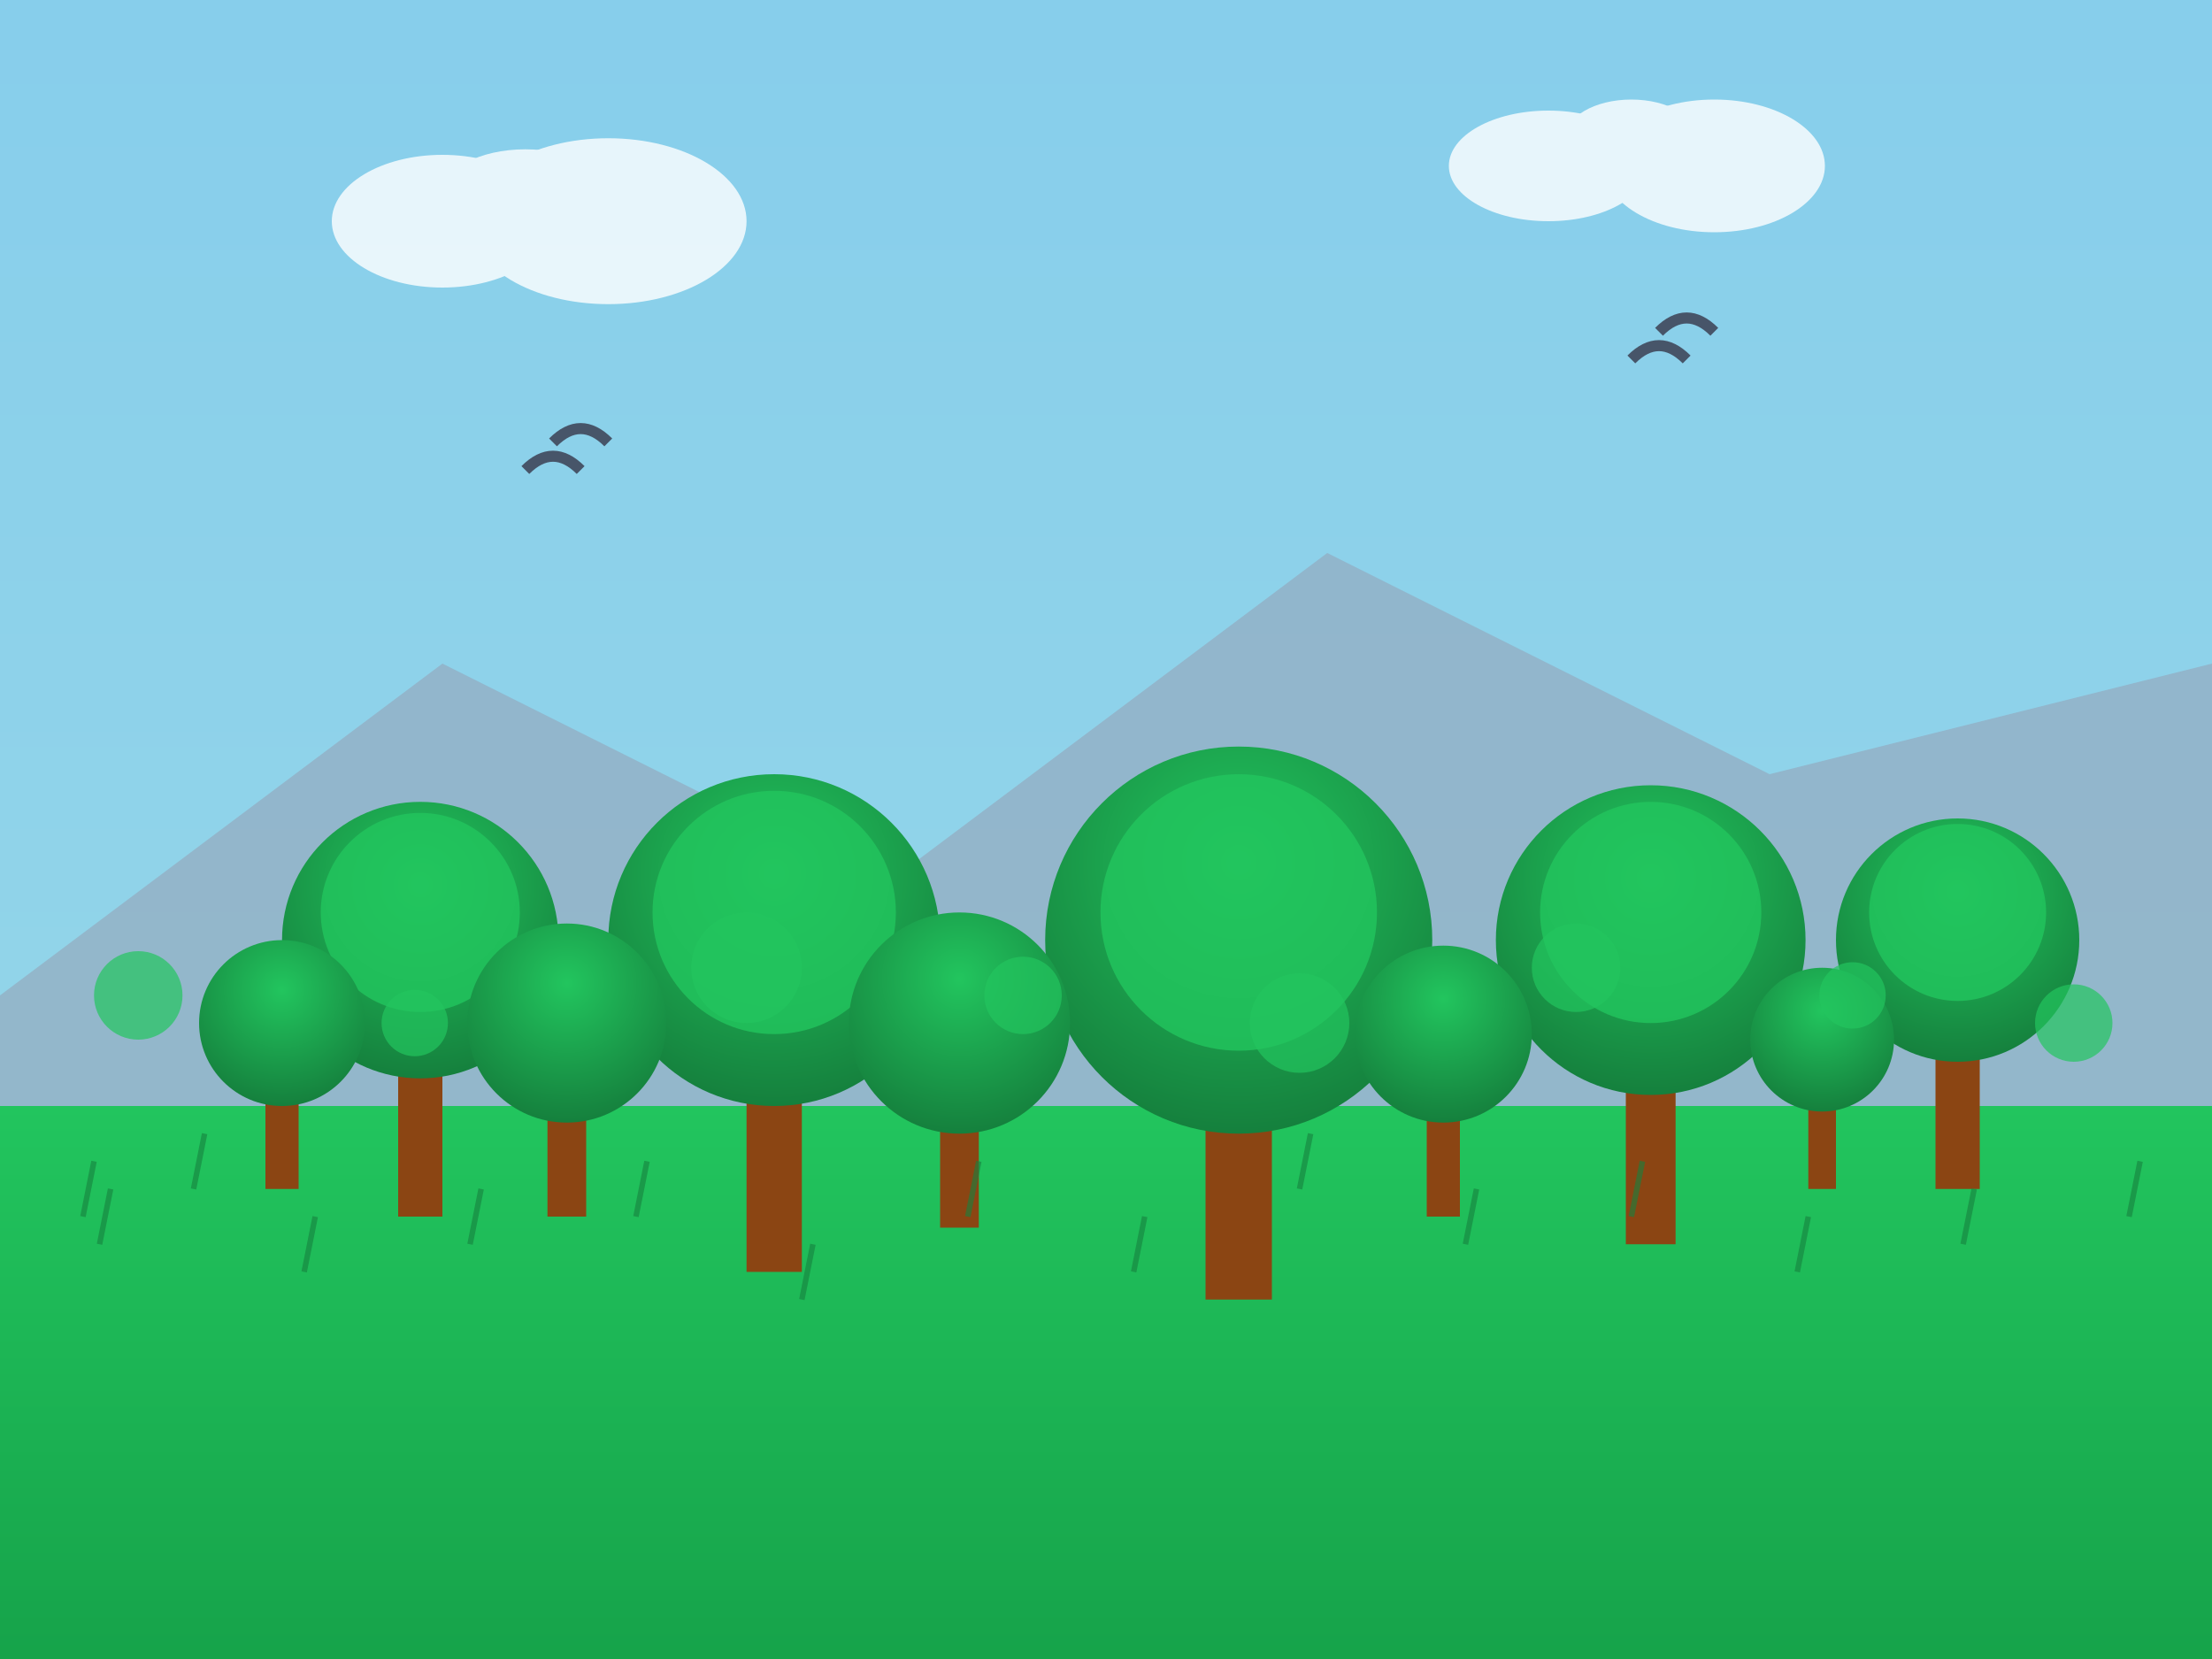
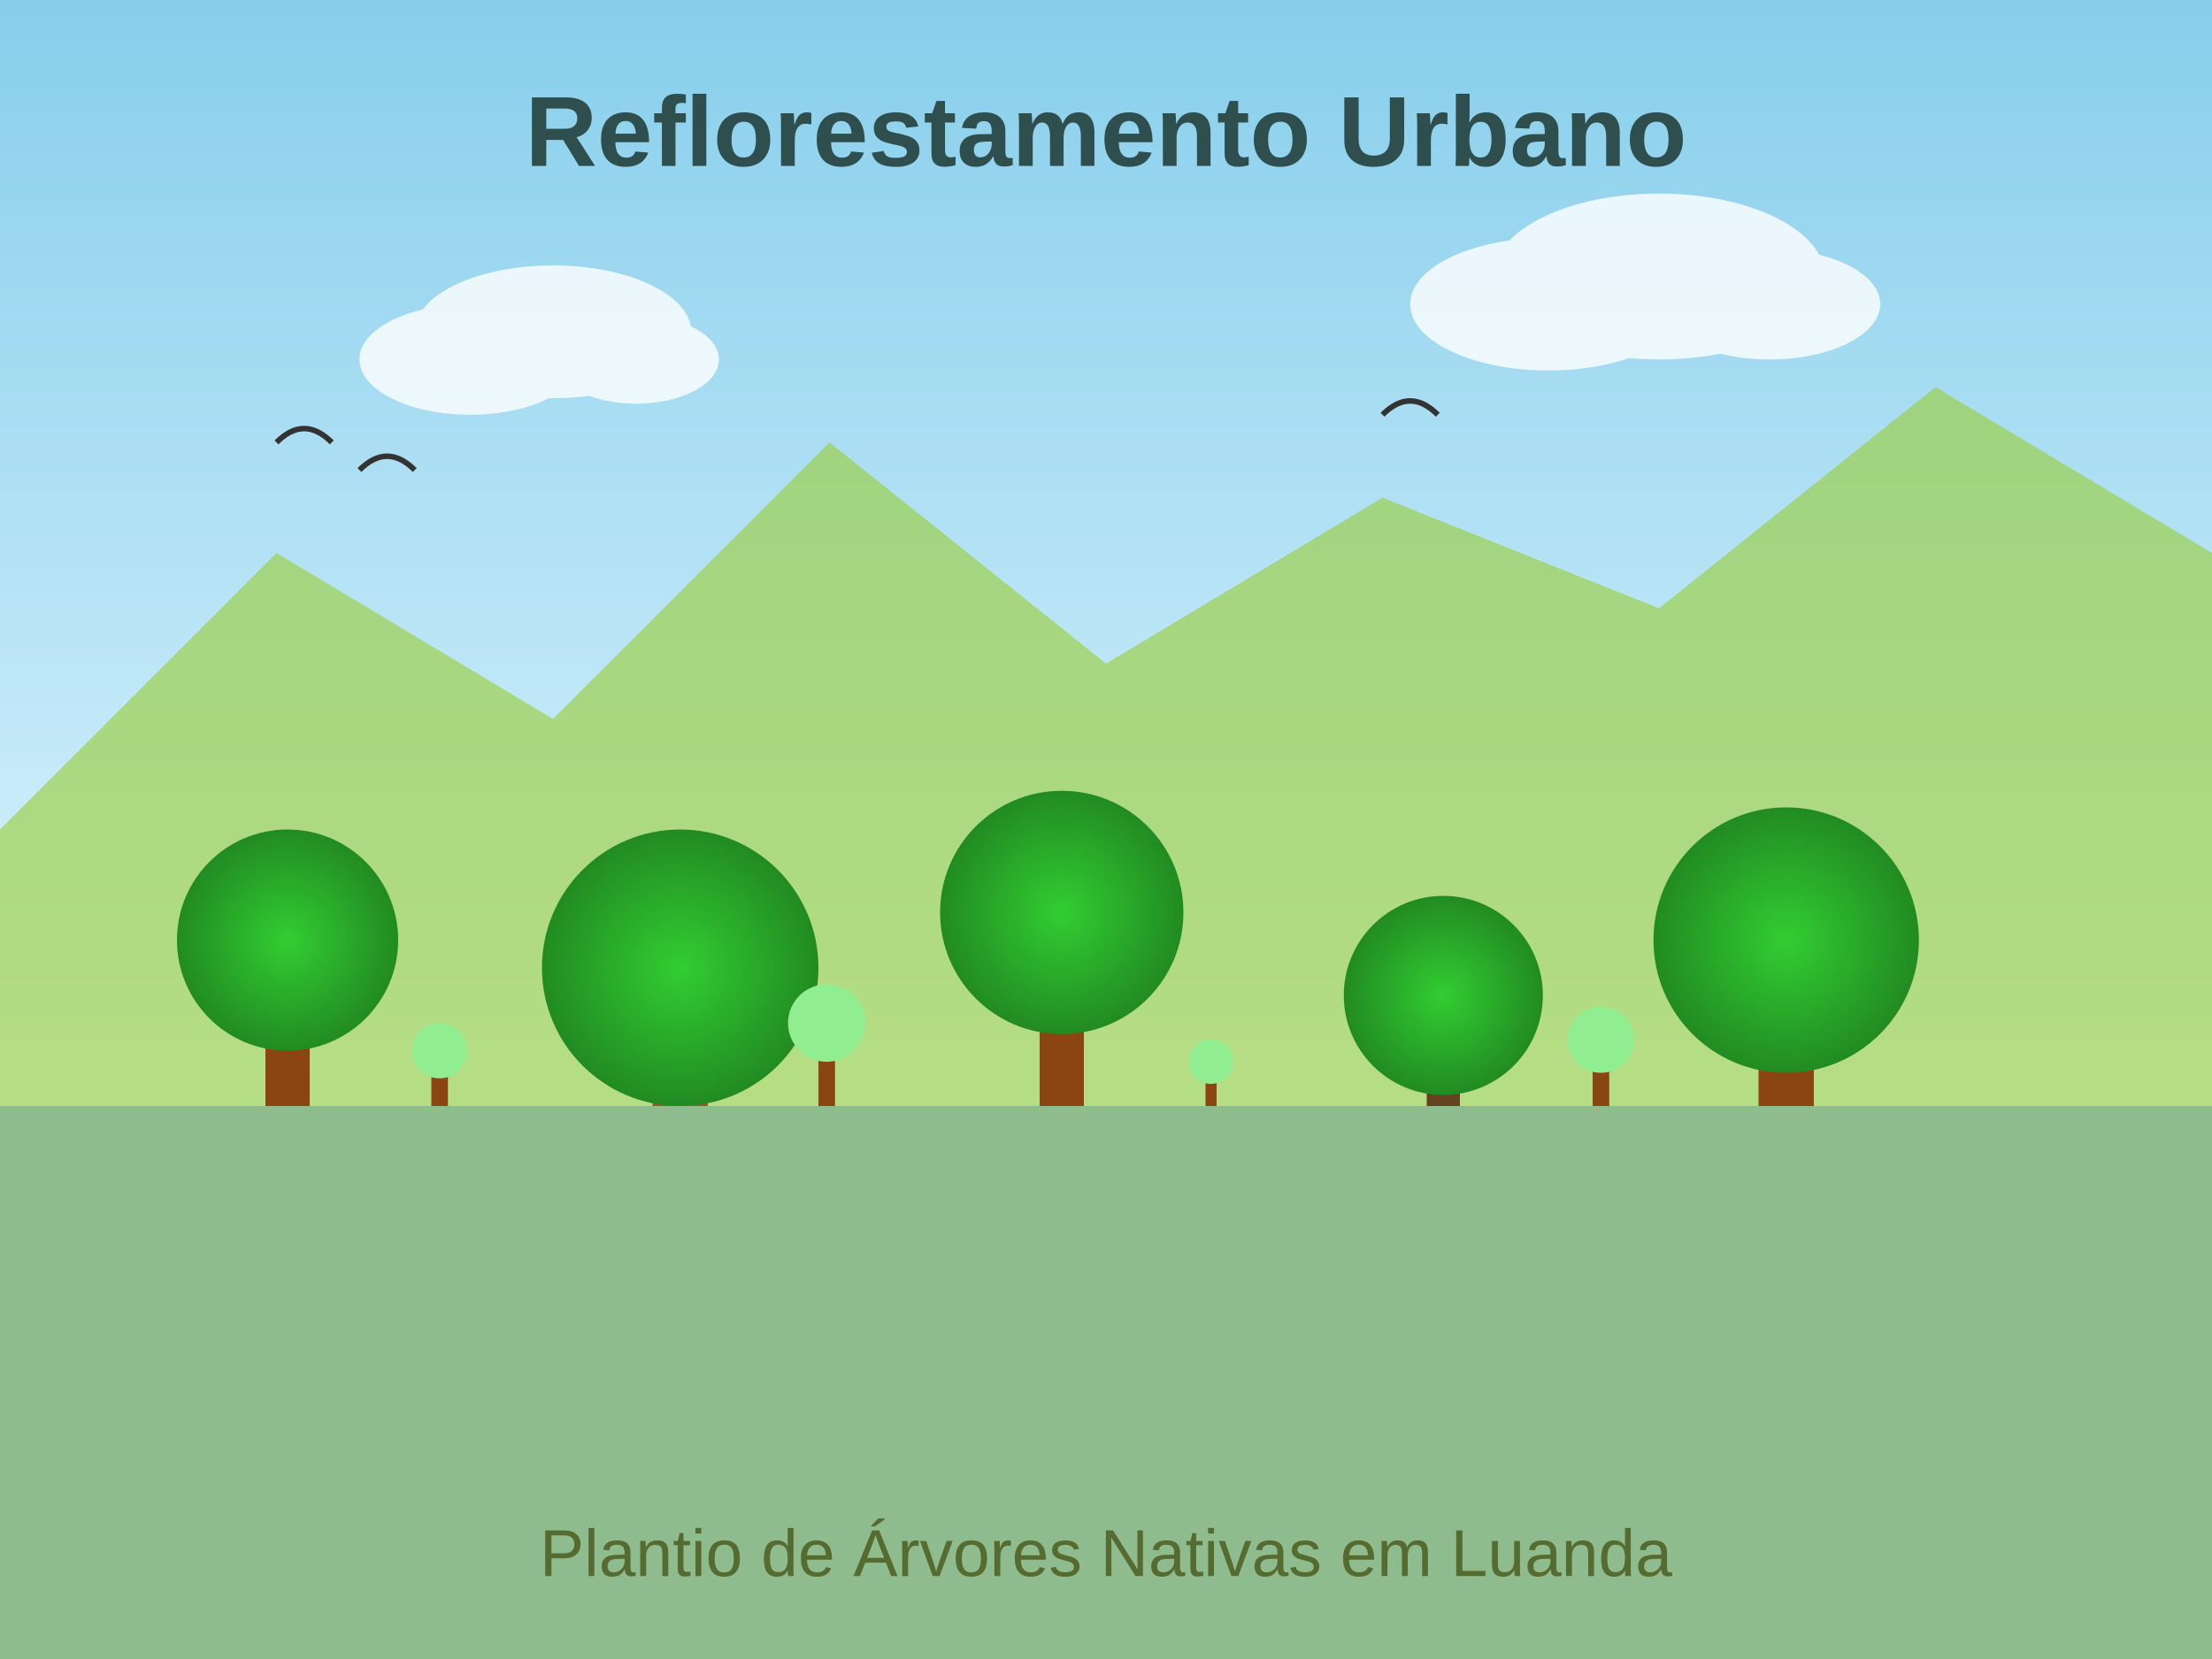
- <svg xmlns="http://www.w3.org/2000/svg" width="400" height="300" viewBox="0 0 400 300">
+ <svg xmlns="http://www.w3.org/2000/svg" viewBox="0 0 400 300" width="400" height="300">
  <defs>
    <linearGradient id="skyGradient" x1="0%" y1="0%" x2="0%" y2="100%">
-       <stop offset="0%" style="stop-color:#87CEEB;stop-opacity:1" />
-       <stop offset="100%" style="stop-color:#98D8E8;stop-opacity:1" />
+       <stop offset="0%" style="stop-color:#87CEEB" />
+       <stop offset="100%" style="stop-color:#E0F6FF" />
    </linearGradient>
-     <linearGradient id="groundGradient" x1="0%" y1="0%" x2="0%" y2="100%">
-       <stop offset="0%" style="stop-color:#22c55e;stop-opacity:1" />
-       <stop offset="100%" style="stop-color:#16a34a;stop-opacity:1" />
-     </linearGradient>
-     <radialGradient id="treeGradient" cx="50%" cy="30%" r="70%">
-       <stop offset="0%" style="stop-color:#22c55e;stop-opacity:1" />
-       <stop offset="100%" style="stop-color:#15803d;stop-opacity:1" />
+     <radialGradient id="treeGradient" cx="50%" cy="50%" r="50%">
+       <stop offset="0%" style="stop-color:#32CD32" />
+       <stop offset="100%" style="stop-color:#228B22" />
    </radialGradient>
  </defs>
-   <rect width="400" height="300" fill="url(#skyGradient)" />
-   <polygon points="0,180 80,120 160,160 240,100 320,140 400,120 400,300 0,300" fill="#94a3b8" opacity="0.6" />
-   <rect x="0" y="200" width="400" height="100" fill="url(#groundGradient)" />
-   <g transform="translate(60, 120)">
-     <rect x="12" y="60" width="8" height="40" fill="#8b4513" />
-     <circle cx="16" cy="50" r="25" fill="url(#treeGradient)" />
-     <circle cx="16" cy="45" r="18" fill="#22c55e" opacity="0.8" />
+   <rect width="400" height="200" fill="url(#skyGradient)" />
+   <rect x="0" y="200" width="400" height="100" fill="#8FBC8F" />
+   <polygon points="0,150 50,100 100,130 150,80 200,120 250,90 300,110 350,70 400,100 400,200 0,200" fill="#9ACD32" opacity="0.6" />
+   <g>
+     <rect x="48" y="170" width="8" height="30" fill="#8B4513" />
+     <circle cx="52" cy="170" r="20" fill="url(#treeGradient)" />
+     <rect x="118" y="175" width="10" height="25" fill="#A0522D" />
+     <circle cx="123" cy="175" r="25" fill="url(#treeGradient)" />
+     <rect x="188" y="165" width="8" height="35" fill="#8B4513" />
+     <circle cx="192" cy="165" r="22" fill="url(#treeGradient)" />
+     <rect x="258" y="180" width="6" height="20" fill="#654321" />
+     <circle cx="261" cy="180" r="18" fill="url(#treeGradient)" />
+     <rect x="318" y="170" width="10" height="30" fill="#8B4513" />
+     <circle cx="323" cy="170" r="24" fill="url(#treeGradient)" />
  </g>
-   <g transform="translate(120, 110)">
-     <rect x="15" y="70" width="10" height="50" fill="#8b4513" />
-     <circle cx="20" cy="60" r="30" fill="url(#treeGradient)" />
-     <circle cx="20" cy="55" r="22" fill="#22c55e" opacity="0.8" />
-   </g>
-   <g transform="translate(200, 105)">
-     <rect x="18" y="75" width="12" height="55" fill="#8b4513" />
-     <circle cx="24" cy="65" r="35" fill="url(#treeGradient)" />
-     <circle cx="24" cy="60" r="25" fill="#22c55e" opacity="0.8" />
-   </g>
-   <g transform="translate(280, 115)">
-     <rect x="14" y="65" width="9" height="45" fill="#8b4513" />
-     <circle cx="18.5" cy="55" r="28" fill="url(#treeGradient)" />
-     <circle cx="18.5" cy="50" r="20" fill="#22c55e" opacity="0.8" />
-   </g>
-   <g transform="translate(340, 125)">
-     <rect x="10" y="55" width="8" height="35" fill="#8b4513" />
-     <circle cx="14" cy="45" r="22" fill="url(#treeGradient)" />
-     <circle cx="14" cy="40" r="16" fill="#22c55e" opacity="0.8" />
-   </g>
-   <g transform="translate(40, 150)">
-     <rect x="8" y="40" width="6" height="25" fill="#8b4513" />
-     <circle cx="11" cy="35" r="15" fill="url(#treeGradient)" />
-   </g>
-   <g transform="translate(90, 145)">
-     <rect x="9" y="45" width="7" height="30" fill="#8b4513" />
-     <circle cx="12.5" cy="40" r="18" fill="url(#treeGradient)" />
-   </g>
-   <g transform="translate(160, 140)">
-     <rect x="10" y="50" width="7" height="32" fill="#8b4513" />
-     <circle cx="13.5" cy="45" r="20" fill="url(#treeGradient)" />
-   </g>
-   <g transform="translate(250, 150)">
-     <rect x="8" y="42" width="6" height="28" fill="#8b4513" />
-     <circle cx="11" cy="37" r="16" fill="url(#treeGradient)" />
-   </g>
-   <g transform="translate(320, 155)">
-     <rect x="7" y="38" width="5" height="22" fill="#8b4513" />
-     <circle cx="9.5" cy="33" r="13" fill="url(#treeGradient)" />
-   </g>
-   <g fill="#22c55e" opacity="0.7">
-     <circle cx="25" cy="180" r="8" />
-     <circle cx="75" cy="185" r="6" />
-     <circle cx="135" cy="175" r="10" />
-     <circle cx="185" cy="180" r="7" />
-     <circle cx="235" cy="185" r="9" />
-     <circle cx="285" cy="175" r="8" />
-     <circle cx="335" cy="180" r="6" />
-     <circle cx="375" cy="185" r="7" />
-   </g>
-   <g stroke="#15803d" stroke-width="1" opacity="0.6">
-     <line x1="15" y1="220" x2="17" y2="210" />
-     <line x1="18" y1="225" x2="20" y2="215" />
-     <line x1="35" y1="215" x2="37" y2="205" />
-     <line x1="55" y1="230" x2="57" y2="220" />
-     <line x1="85" y1="225" x2="87" y2="215" />
-     <line x1="115" y1="220" x2="117" y2="210" />
-     <line x1="145" y1="235" x2="147" y2="225" />
-     <line x1="175" y1="220" x2="177" y2="210" />
-     <line x1="205" y1="230" x2="207" y2="220" />
-     <line x1="235" y1="215" x2="237" y2="205" />
-     <line x1="265" y1="225" x2="267" y2="215" />
-     <line x1="295" y1="220" x2="297" y2="210" />
-     <line x1="325" y1="230" x2="327" y2="220" />
-     <line x1="355" y1="225" x2="357" y2="215" />
-     <line x1="385" y1="220" x2="387" y2="210" />
-   </g>
-   <g stroke="#475569" stroke-width="2" fill="none">
-     <path d="M 100 80 Q 105 75 110 80" />
-     <path d="M 95 85 Q 100 80 105 85" />
-     <path d="M 300 60 Q 305 55 310 60" />
-     <path d="M 295 65 Q 300 60 305 65" />
+   <g>
+     <rect x="78" y="190" width="3" height="10" fill="#8B4513" />
+     <circle cx="79.5" cy="190" r="5" fill="#90EE90" />
+     <rect x="148" y="185" width="3" height="15" fill="#8B4513" />
+     <circle cx="149.5" cy="185" r="7" fill="#90EE90" />
+     <rect x="218" y="192" width="2" height="8" fill="#8B4513" />
+     <circle cx="219" cy="192" r="4" fill="#90EE90" />
+     <rect x="288" y="188" width="3" height="12" fill="#8B4513" />
+     <circle cx="289.5" cy="188" r="6" fill="#90EE90" />
  </g>
  <g fill="white" opacity="0.8">
-     <ellipse cx="80" cy="40" rx="20" ry="12" />
-     <ellipse cx="95" cy="35" rx="15" ry="8" />
-     <ellipse cx="110" cy="40" rx="25" ry="15" />
-     <ellipse cx="280" cy="30" rx="18" ry="10" />
-     <ellipse cx="295" cy="25" rx="12" ry="7" />
-     <ellipse cx="310" cy="30" rx="20" ry="12" />
+     <ellipse cx="100" cy="60" rx="25" ry="12" />
+     <ellipse cx="85" cy="65" rx="20" ry="10" />
+     <ellipse cx="115" cy="65" rx="15" ry="8" />
+     <ellipse cx="300" cy="50" rx="30" ry="15" />
+     <ellipse cx="280" cy="55" rx="25" ry="12" />
+     <ellipse cx="320" cy="55" rx="20" ry="10" />
  </g>
+   <g stroke="#333" stroke-width="1" fill="none">
+     <path d="M 50 80 Q 55 75 60 80" />
+     <path d="M 65 85 Q 70 80 75 85" />
+     <path d="M 250 75 Q 255 70 260 75" />
+   </g>
+   <text x="200" y="30" text-anchor="middle" font-family="Arial" font-size="18" font-weight="bold" fill="#2F4F4F">Reflorestamento Urbano</text>
+   <text x="200" y="285" text-anchor="middle" font-family="Arial" font-size="12" fill="#556B2F">Plantio de Árvores Nativas em Luanda</text>
</svg>
